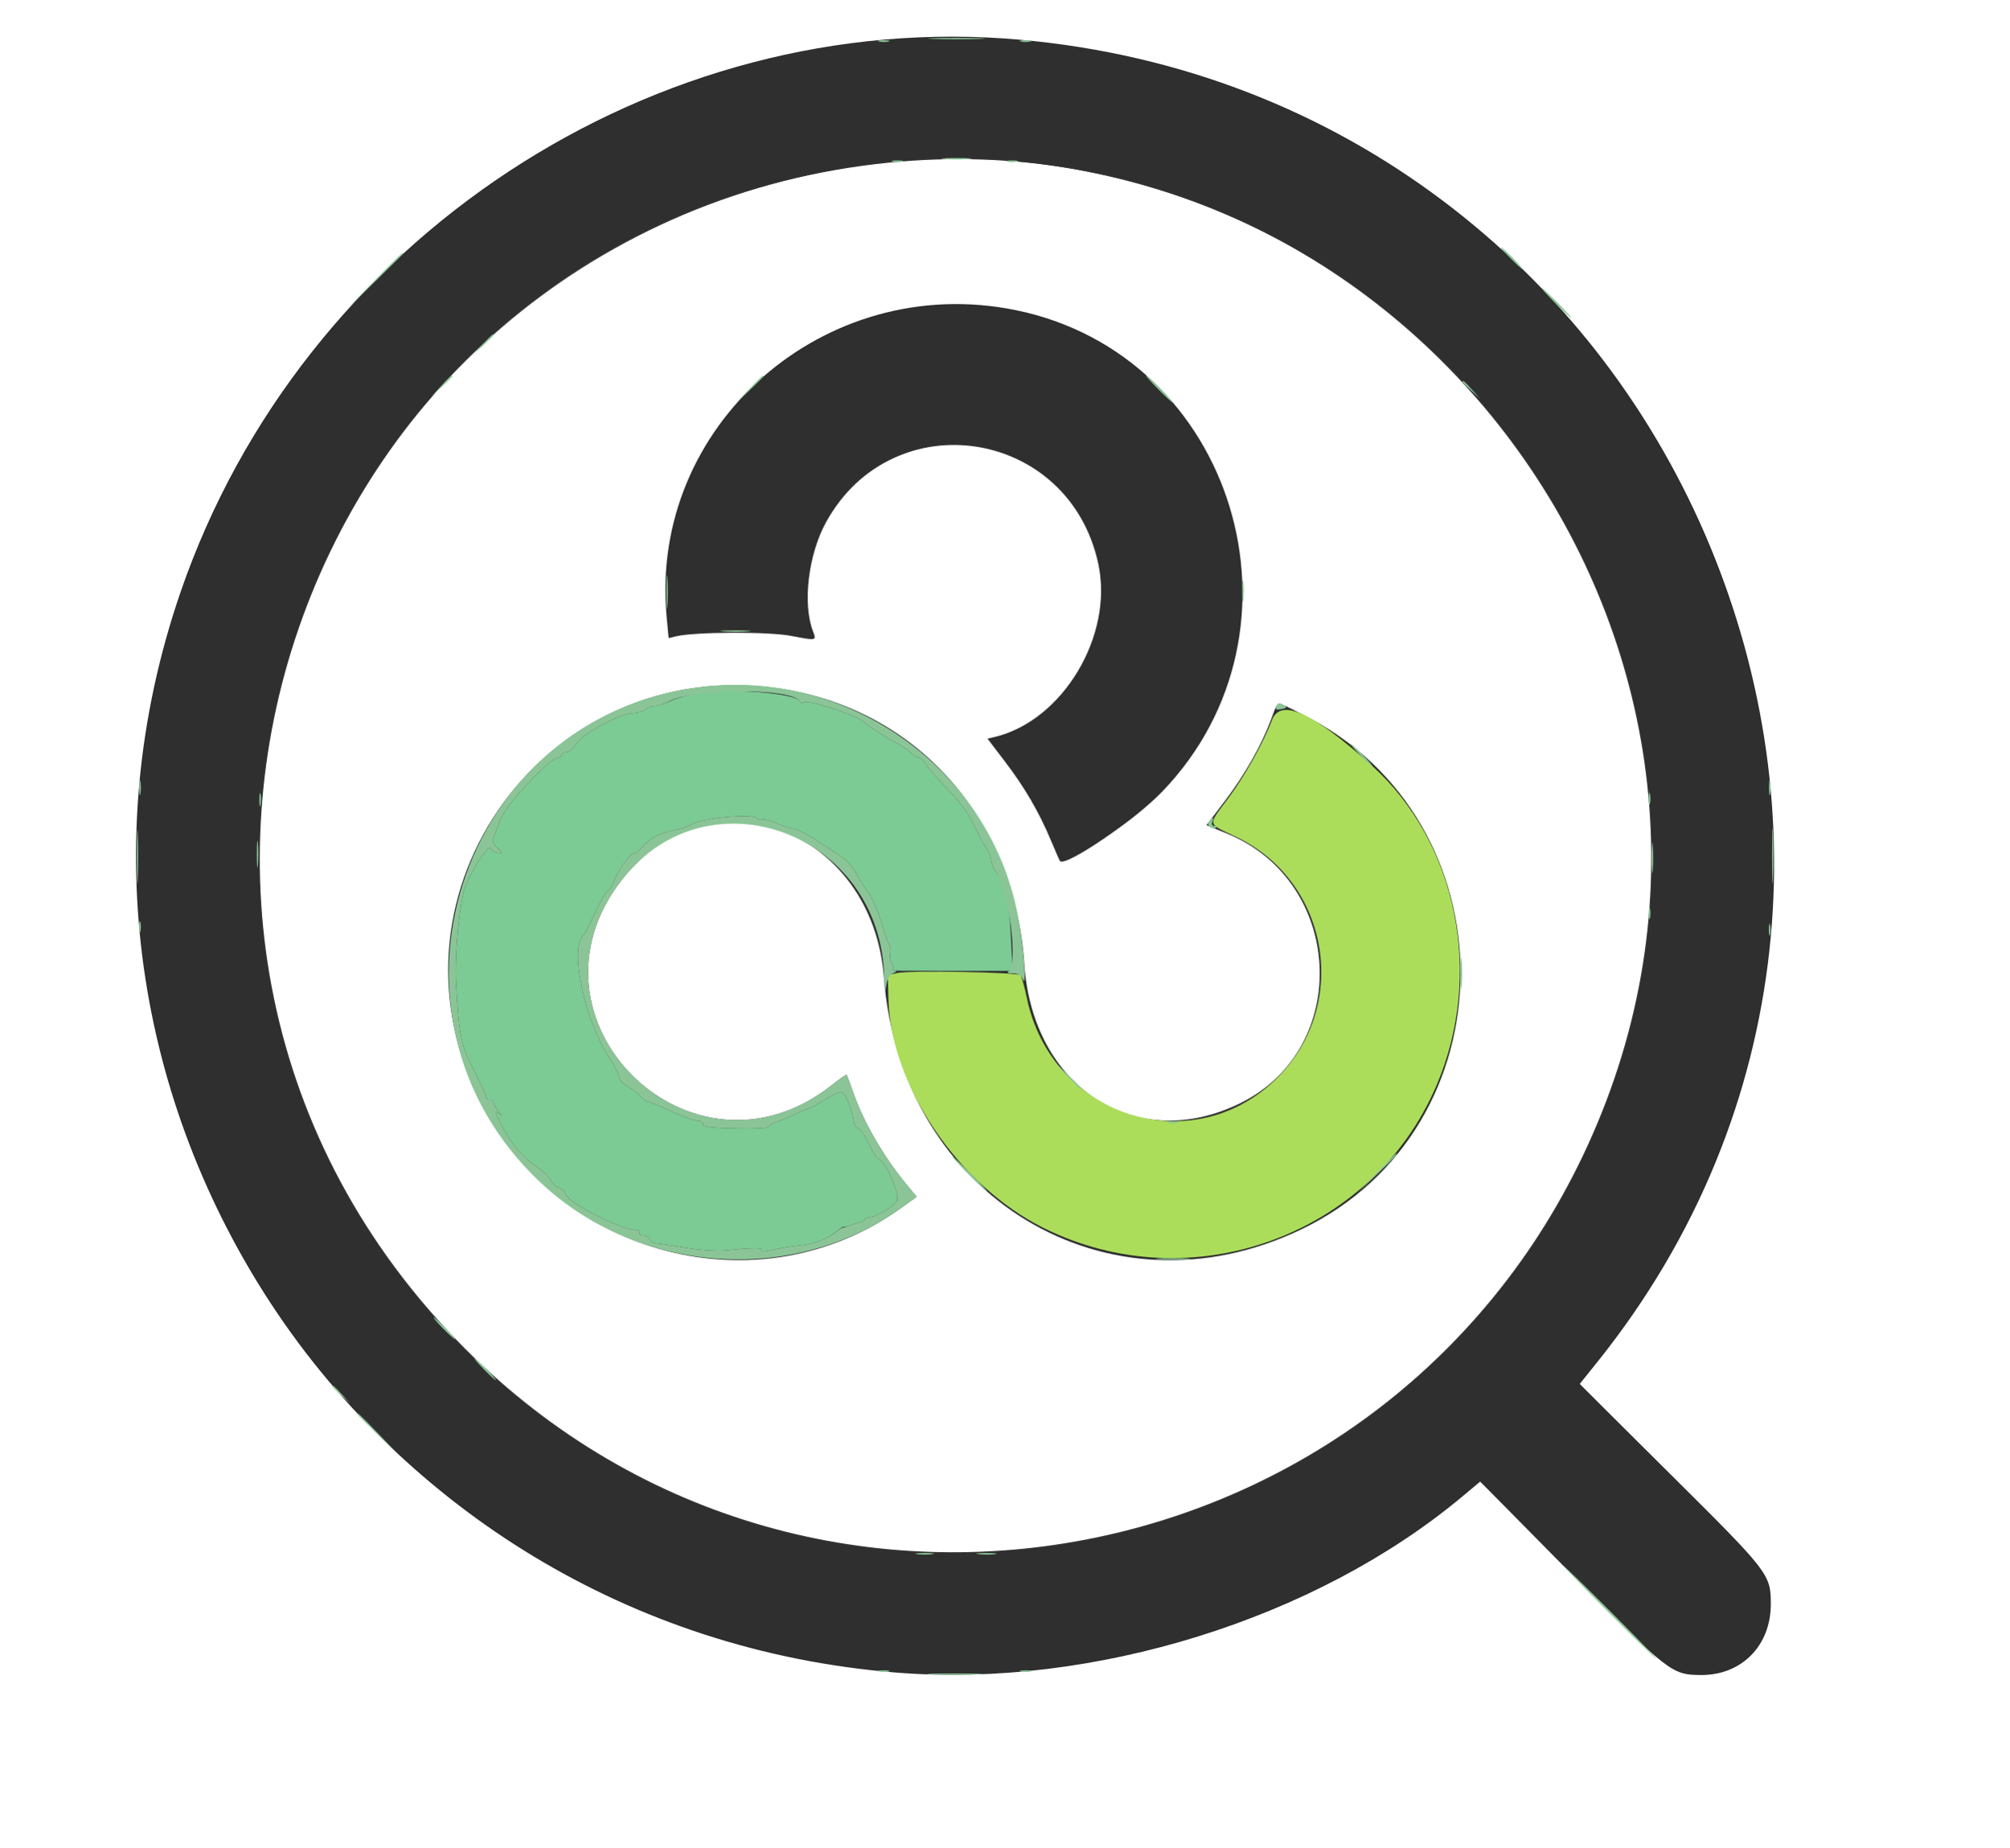
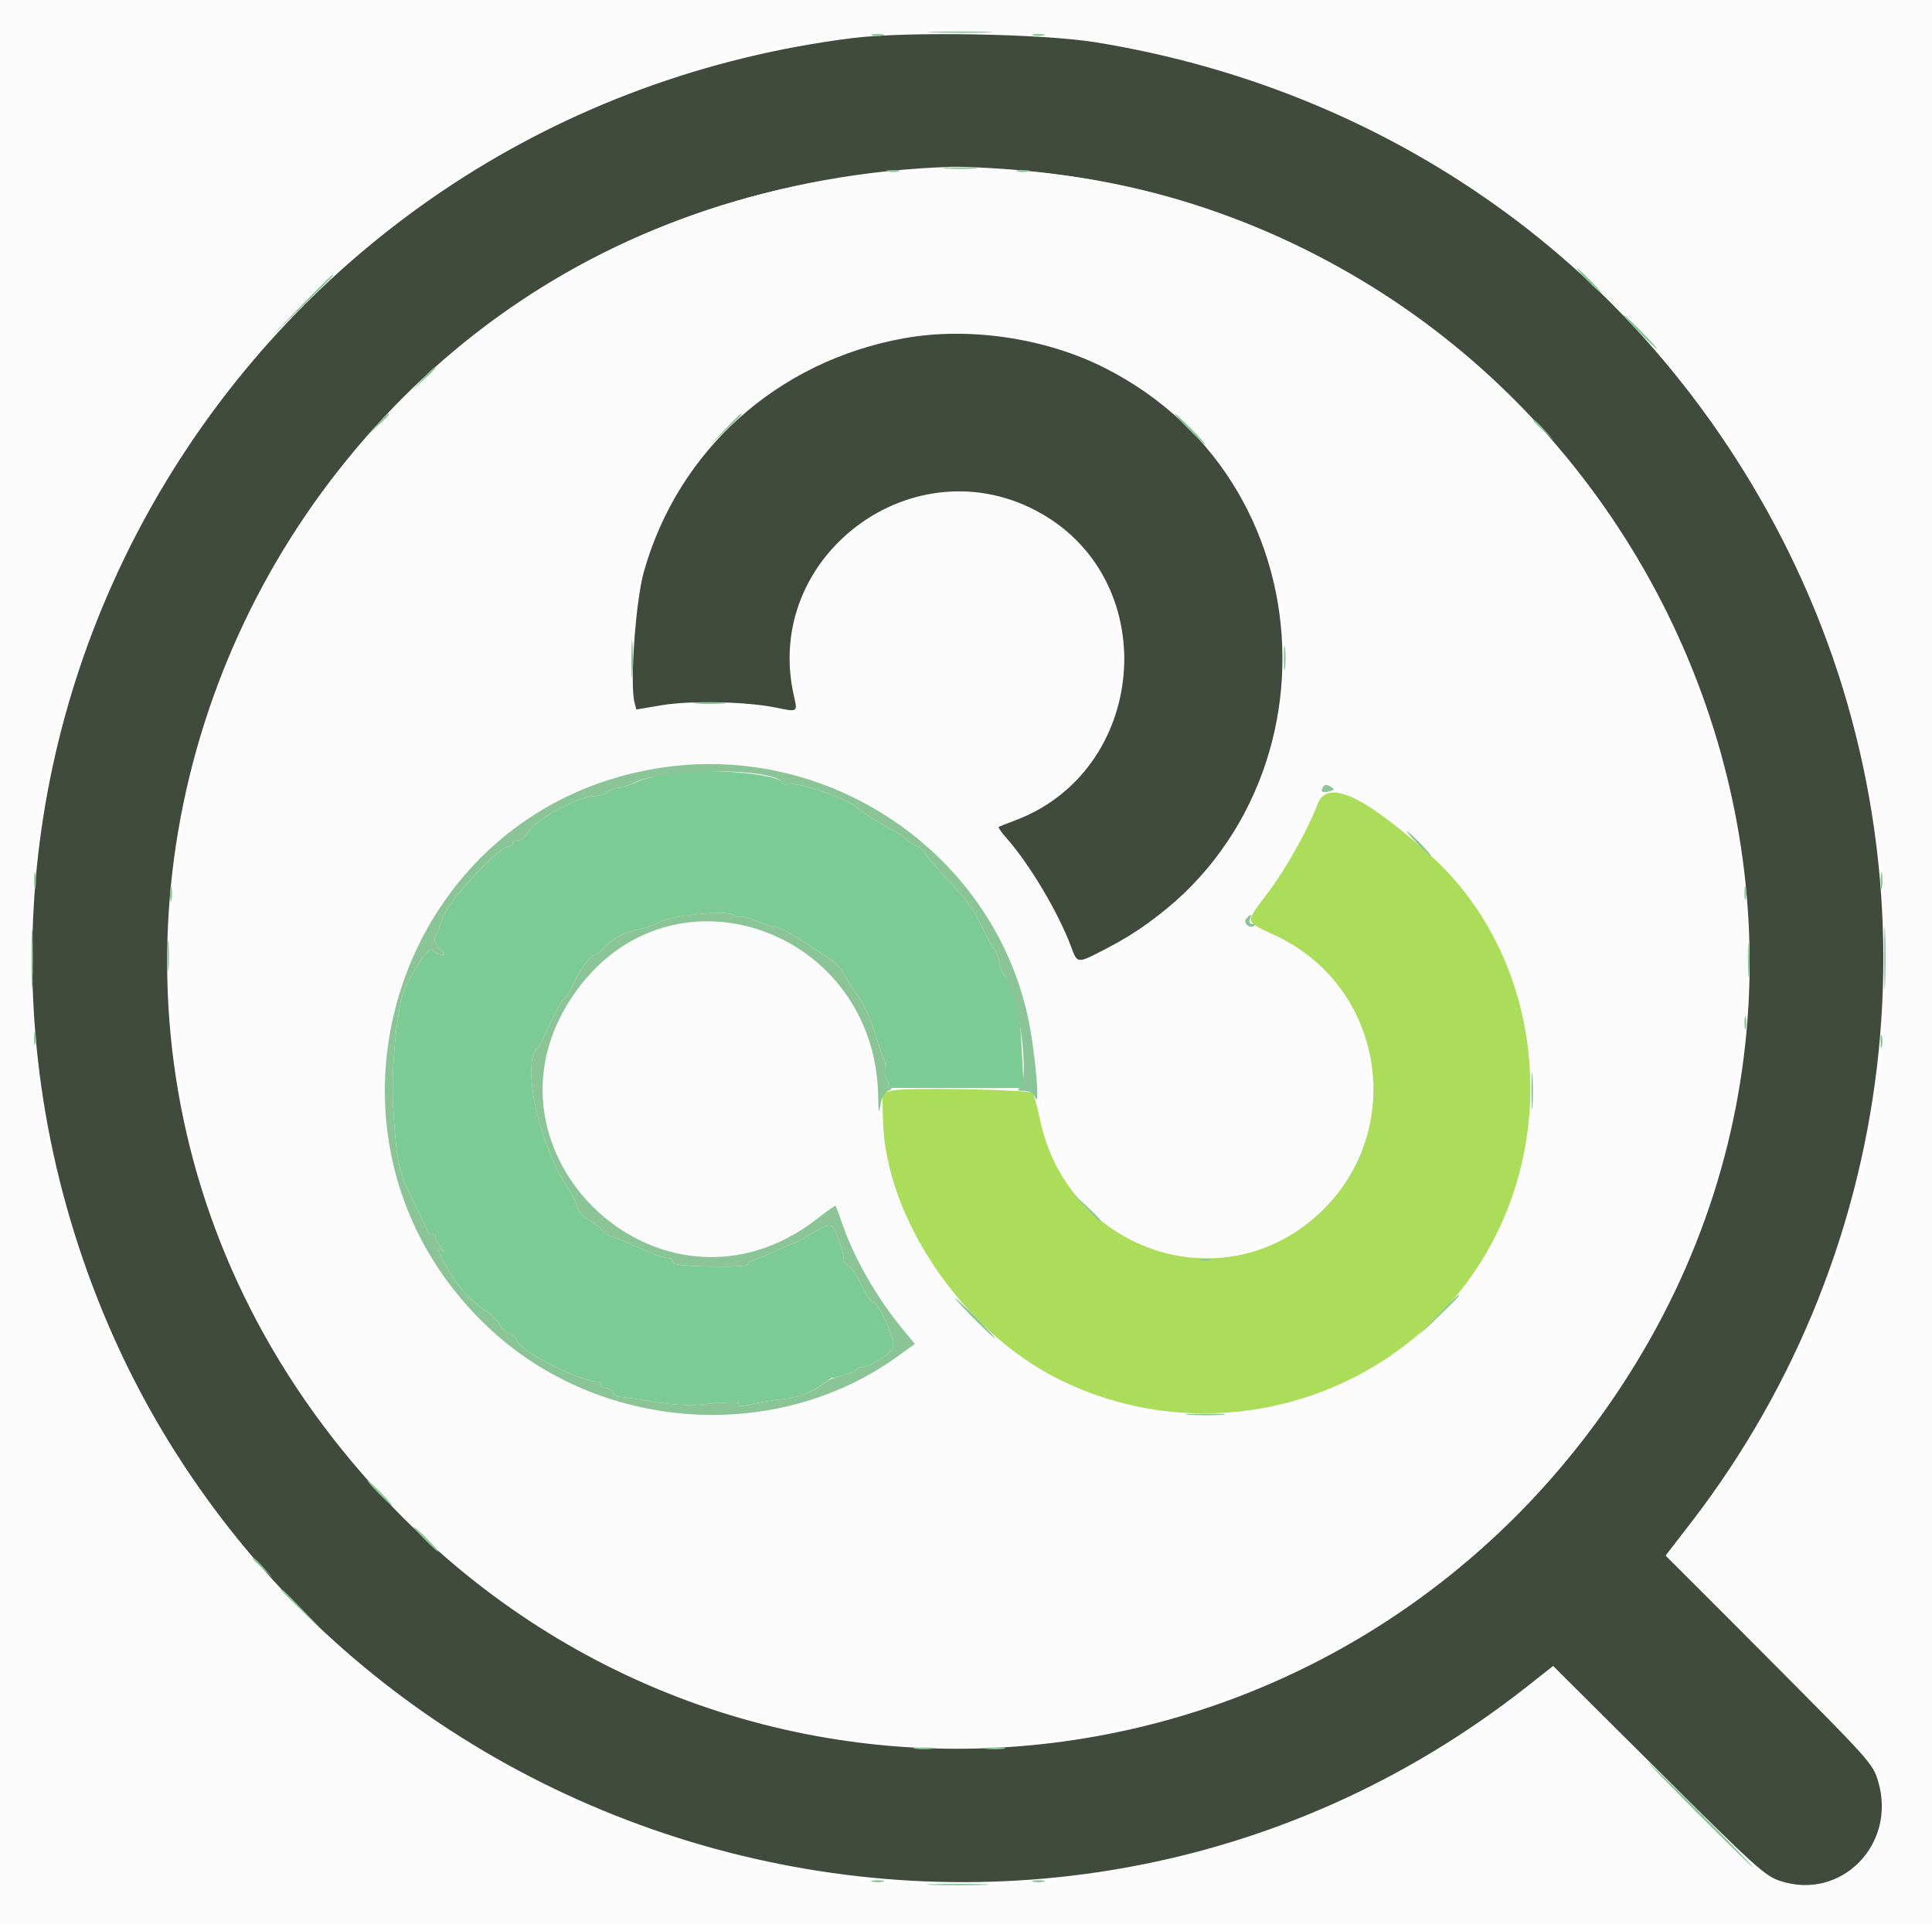
- <svg xmlns="http://www.w3.org/2000/svg" id="svg" version="1.1" width="287.504" height="264.341" viewBox="63.384 77.535 287.504 264.341">
+ <svg xmlns="http://www.w3.org/2000/svg" id="svg" version="1.1" width="244" height="243" viewBox="79 79 244 243" style="">
  <g id="svgg">
    <path id="path0" d="M186.719 83.802 C 111.505 93.211,64.572 168.923,90.063 239.727 C 116.843 314.112,209.862 340.876,271.853 292.033 L 275.151 289.434 288.455 302.675 C 300.768 314.932,301.914 315.967,303.860 316.600 C 311.529 319.096,318.522 312.006,316.220 304.069 C 315.564 301.807,315.268 301.475,302.460 288.613 L 289.371 275.468 292.491 271.425 C 319.726 236.144,324.522 188.622,304.885 148.633 C 287.936 114.118,255.913 90.590,217.383 84.342 C 210.662 83.253,193.524 82.951,186.719 83.802 M206.542 100.397 C 281.885 106.144,324.694 189.629,284.653 252.727 C 249.642 307.898,174.042 316.120,128.889 269.667 C 67.529 206.540,110.491 102.940,199.219 100.071 C 200.400 100.033,203.696 100.180,206.542 100.397 M193.164 121.728 C 177.152 124.616,164.602 135.902,160.299 151.283 C 159.281 154.920,158.535 165.342,159.124 167.689 L 159.357 168.619 162.589 168.075 C 166.212 167.465,173.371 167.621,177.060 168.391 C 179.745 168.951,179.742 168.954,179.285 166.981 C 175.155 149.170,194.573 134.791,210.503 143.864 C 225.970 152.674,223.887 176.447,207.103 182.664 C 206.097 183.037,205.206 183.393,205.124 183.455 C 205.041 183.517,205.520 184.189,206.186 184.948 C 209.080 188.244,212.645 194.248,214.254 198.535 C 215.098 200.785,214.955 200.778,218.886 198.735 C 248.517 183.330,248.276 140.473,218.474 125.447 C 210.988 121.673,201.334 120.254,193.164 121.728 " stroke="none" fill="#404b3d" fill-rule="evenodd" />
-     <path id="path1" d=" M209.375 83.218 C 302.490 91.563,349.888 200.226,291.915 272.446 L 289.419 275.555 302.361 288.398 C 316.549 302.477,316.780 302.775,316.780 307.031 C 316.780 312.954,312.630 317.187,306.836 317.175 C 302.595 317.166,302.207 316.864,288.086 302.558 L 275.195 289.499 272.656 291.623 C 251.665 309.180,219.771 319.097,191.602 316.827 C 114.874 310.644,64.384 234.382,89.231 162.203 C 106.598 111.755,157.128 78.535,209.375 83.218 M188.672 101.011 C 105.920 110.894,71.041 211.354,129.857 270.415 C 180.281 321.050,265.946 303.311,292.586 236.719 C 320.317 167.399,262.711 92.168,188.672 101.011 M208.718 121.900 C 240.048 128.285,252.024 167.567,229.714 190.770 C 225.806 194.834,215.851 201.603,215.067 200.729 C 214.996 200.650,214.413 199.325,213.770 197.785 C 212.083 193.740,210.018 190.197,207.180 186.478 L 204.692 183.217 205.764 182.959 C 215.459 180.625,222.729 168.492,220.559 158.268 C 216.426 138.804,191.168 134.888,181.597 152.227 C 179.053 156.837,178.201 163.864,179.707 167.826 C 180.237 169.219,180.280 169.210,176.538 168.501 C 173.265 167.881,162.761 167.928,160.096 168.575 L 159.058 168.827 158.774 165.790 C 156.210 138.437,181.370 116.327,208.718 121.900 M174.556 175.986 C 194.384 178.752,208.547 194.535,209.952 215.430 C 211.145 233.177,225.973 242.722,240.898 235.350 C 256.876 227.458,255.711 203.679,239.010 196.813 L 236.029 195.587 238.718 192.044 C 241.535 188.334,243.892 184.160,245.310 180.371 C 246.309 177.699,245.817 177.772,249.727 179.723 C 280.051 194.854,279.907 238.989,249.486 253.478 C 221.883 266.626,192.273 248.699,189.864 217.383 C 188.228 196.101,164.991 187.374,152.423 203.320 C 136.639 223.347,162.339 248.650,182.376 232.812 C 183.510 231.916,184.481 231.242,184.534 231.314 C 184.587 231.386,185.032 232.588,185.524 233.984 C 186.988 238.138,189.849 243.067,193.042 246.937 L 194.544 248.757 192.292 250.376 C 172.039 264.935,143.051 257.357,131.830 234.570 C 117.222 204.905,141.659 171.398,174.556 175.986 " stroke="none" fill="#2F2F2F" fill-rule="evenodd" />
+     <path id="path1" d="M0.000 200.000 L 0.000 400.000 200.000 400.000 L 400.000 400.000 400.000 200.000 L 400.000 0.000 200.000 0.000 L 0.000 0.000 0.000 200.000 M209.375 83.218 C 302.490 91.563,349.888 200.226,291.915 272.446 L 289.419 275.555 302.361 288.398 C 316.549 302.477,316.780 302.775,316.780 307.031 C 316.780 312.954,312.630 317.187,306.836 317.175 C 302.595 317.166,302.207 316.864,288.086 302.558 L 275.195 289.499 272.656 291.623 C 251.665 309.180,219.771 319.097,191.602 316.827 C 114.874 310.644,64.384 234.382,89.231 162.203 C 106.598 111.755,157.128 78.535,209.375 83.218 M188.672 101.011 C 105.920 110.894,71.041 211.354,129.857 270.415 C 180.281 321.050,265.946 303.311,292.586 236.719 C 320.317 167.399,262.711 92.168,188.672 101.011 M208.718 121.900 C 240.048 128.285,252.024 167.567,229.714 190.770 C 225.806 194.834,215.851 201.603,215.067 200.729 C 214.996 200.650,214.413 199.325,213.770 197.785 C 212.083 193.740,210.018 190.197,207.180 186.478 L 204.692 183.217 205.764 182.959 C 215.459 180.625,222.729 168.492,220.559 158.268 C 216.426 138.804,191.168 134.888,181.597 152.227 C 179.053 156.837,178.201 163.864,179.707 167.826 C 180.237 169.219,180.280 169.210,176.538 168.501 C 173.265 167.881,162.761 167.928,160.096 168.575 L 159.058 168.827 158.774 165.790 C 156.210 138.437,181.370 116.327,208.718 121.900 M174.556 175.986 C 194.384 178.752,208.547 194.535,209.952 215.430 C 211.145 233.177,225.973 242.722,240.898 235.350 C 256.876 227.458,255.711 203.679,239.010 196.813 L 236.029 195.587 238.718 192.044 C 241.535 188.334,243.892 184.160,245.310 180.371 C 246.309 177.699,245.817 177.772,249.727 179.723 C 280.051 194.854,279.907 238.989,249.486 253.478 C 221.883 266.626,192.273 248.699,189.864 217.383 C 188.228 196.101,164.991 187.374,152.423 203.320 C 136.639 223.347,162.339 248.650,182.376 232.812 C 183.510 231.916,184.481 231.242,184.534 231.314 C 184.587 231.386,185.032 232.588,185.524 233.984 C 186.988 238.138,189.849 243.067,193.042 246.937 L 194.544 248.757 192.292 250.376 C 172.039 264.935,143.051 257.357,131.830 234.570 C 117.222 204.905,141.659 171.398,174.556 175.986 " stroke="none" fill="#fbfbfb" fill-rule="evenodd" />
    <path id="path2" d="M245.397 180.566 C 244.136 183.873,241.520 188.544,239.145 191.733 C 236.152 195.750,236.056 195.258,240.227 197.241 C 253.875 203.727,256.689 221.910,245.642 232.237 C 233.420 243.664,213.769 237.030,210.323 220.313 C 209.990 218.701,209.572 217.235,209.393 217.054 C 208.968 216.623,193.571 216.346,191.797 216.737 L 190.430 217.038 190.512 220.462 C 190.807 232.796,200.530 247.149,212.695 253.208 C 233.818 263.729,259.758 254.331,268.941 232.830 C 275.746 216.897,271.914 198.043,259.626 187.007 C 251.169 179.410,246.624 177.353,245.397 180.566 " stroke="none" fill="#abdd5b" fill-rule="evenodd" />
    <path id="path3" d="M163.477 176.658 C 162.188 176.852,160.381 177.349,159.462 177.763 C 158.543 178.177,157.457 178.516,157.049 178.516 C 156.640 178.516,156.074 178.735,155.790 179.004 C 155.506 179.272,154.698 179.518,153.994 179.550 C 152.027 179.639,146.821 182.429,145.898 183.890 C 145.469 184.570,144.810 185.133,144.434 185.141 C 144.058 185.149,143.750 185.332,143.750 185.547 C 143.750 185.762,143.507 185.938,143.211 185.938 C 142.052 185.938,135.686 192.766,134.981 194.767 C 134.609 195.819,134.160 196.962,133.981 197.308 C 133.758 197.740,133.921 198.207,134.504 198.802 C 135.322 199.638,135.324 199.664,134.570 199.541 C 134.141 199.471,133.697 199.190,133.585 198.916 C 133.275 198.159,130.165 203.142,129.714 205.118 C 128.934 208.531,128.429 214.725,128.634 218.359 C 129.056 225.843,129.302 226.980,131.377 231.055 C 132.252 232.773,132.985 234.355,133.006 234.570 C 133.027 234.785,133.255 234.917,133.514 234.863 C 133.773 234.810,133.984 234.972,133.984 235.223 C 133.984 235.475,134.292 236.043,134.668 236.486 C 135.324 237.259,135.323 237.269,134.636 236.735 C 134.107 236.324,134.235 236.784,135.127 238.500 C 136.520 241.178,138.255 243.204,140.311 244.549 C 141.104 245.068,141.929 245.877,142.142 246.346 C 142.356 246.814,142.884 247.310,143.316 247.447 C 143.747 247.584,144.196 247.995,144.312 248.361 C 144.732 249.686,152.238 253.515,154.418 253.515 C 154.806 253.516,155.016 253.691,154.883 253.906 C 154.750 254.121,154.985 254.297,155.404 254.297 C 155.823 254.297,156.264 254.550,156.383 254.860 C 156.501 255.170,156.916 255.430,157.303 255.439 C 157.691 255.448,159.590 255.726,161.523 256.057 C 163.545 256.404,165.952 256.565,167.188 256.437 C 170.737 256.069,172.593 256.038,172.401 256.348 C 172.170 256.720,172.485 256.706,174.414 256.261 C 175.273 256.062,176.906 255.808,178.043 255.697 C 180.028 255.503,181.803 254.773,183.342 253.520 C 183.740 253.195,184.092 252.986,184.123 253.055 C 184.154 253.124,184.675 252.992,185.279 252.762 C 185.884 252.532,186.543 252.344,186.744 252.344 C 186.945 252.344,187.109 252.205,187.109 252.036 C 187.109 251.867,187.467 251.702,187.905 251.669 C 188.895 251.594,191.288 250.142,191.735 249.344 C 192.247 248.428,189.990 243.359,189.070 243.359 C 188.901 243.359,188.317 242.417,187.771 241.264 C 187.226 240.112,186.502 239.063,186.163 238.933 C 185.824 238.803,185.544 238.383,185.541 238.001 C 185.533 237.044,184.600 234.444,184.078 233.921 C 183.767 233.610,183.104 233.828,181.662 234.715 C 180.570 235.387,179.605 235.938,179.519 235.938 C 179.432 235.938,178.512 236.319,177.474 236.784 C 176.435 237.250,175.498 237.670,175.391 237.716 C 175.283 237.762,174.800 237.929,174.316 238.086 C 173.833 238.244,173.438 238.533,173.438 238.729 C 173.438 238.932,171.362 239.039,168.652 238.977 C 165.078 238.895,163.892 238.744,163.965 238.379 C 164.019 238.110,163.699 237.891,163.256 237.891 C 162.812 237.891,161.117 237.275,159.490 236.523 C 157.862 235.771,156.356 235.156,156.143 235.156 C 155.930 235.156,155.471 234.836,155.124 234.445 C 154.776 234.054,153.921 233.401,153.223 232.993 C 152.524 232.586,151.953 231.949,151.953 231.576 C 151.953 231.203,151.383 230.055,150.685 229.023 C 147.048 223.645,144.783 213.041,146.905 211.328 C 147.038 211.221,147.781 209.771,148.557 208.105 C 149.333 206.440,150.112 205.078,150.289 205.078 C 150.465 205.078,150.812 204.595,151.059 204.004 C 151.968 201.828,153.545 199.609,154.182 199.609 C 154.364 199.609,154.948 199.119,155.479 198.520 C 156.489 197.380,157.859 196.718,160.151 196.262 C 160.899 196.113,161.866 195.764,162.299 195.485 C 163.719 194.573,171.283 193.889,171.742 194.631 C 171.858 194.820,172.173 194.891,172.440 194.789 C 172.707 194.686,173.675 194.938,174.591 195.348 C 175.508 195.758,176.570 196.094,176.951 196.094 C 177.333 196.094,178.764 196.823,180.131 197.714 C 181.499 198.605,183.166 199.691,183.836 200.128 C 184.506 200.564,185.378 201.549,185.775 202.316 C 186.171 203.083,186.967 204.330,187.545 205.086 C 188.122 205.842,188.988 207.775,189.469 209.382 C 189.949 210.990,190.472 212.480,190.630 212.695 C 190.788 212.910,190.849 213.504,190.766 214.016 C 190.682 214.528,190.791 215.159,191.007 215.419 C 191.223 215.679,191.284 216.008,191.142 216.149 C 191.001 216.291,191.047 216.409,191.243 216.412 C 192.775 216.435,206.643 216.453,207.370 216.432 L 208.294 216.406 208.012 211.082 C 207.733 205.804,207.284 203.886,205.972 202.353 C 205.611 201.932,205.251 201.099,205.171 200.502 C 205.091 199.906,204.801 199.153,204.527 198.830 C 204.252 198.507,203.493 197.100,202.839 195.703 C 202.077 194.075,200.758 192.253,199.165 190.625 C 197.798 189.229,196.368 187.603,195.987 187.012 C 195.606 186.421,195.115 185.938,194.897 185.938 C 194.678 185.938,194.151 185.614,193.727 185.219 C 193.303 184.823,192.475 184.255,191.888 183.957 C 190.390 183.194,187.794 181.540,187.177 180.955 C 185.979 179.821,178.888 177.492,178.330 178.051 C 178.194 178.186,177.947 178.079,177.782 177.811 C 177.102 176.711,168.002 175.977,163.477 176.658 " stroke="none" fill="#7cca94" fill-rule="evenodd" />
    <path id="path4" d="M196.992 83.104 C 198.882 83.175,201.871 83.175,203.632 83.103 C 205.394 83.031,203.848 82.972,200.195 82.972 C 196.543 82.973,195.101 83.032,196.992 83.104 M189.160 83.472 C 189.536 83.571,190.151 83.571,190.527 83.472 C 190.903 83.374,190.596 83.294,189.844 83.294 C 189.092 83.294,188.784 83.374,189.160 83.472 M209.473 83.472 C 209.849 83.571,210.464 83.571,210.840 83.472 C 211.216 83.374,210.908 83.294,210.156 83.294 C 209.404 83.294,209.097 83.374,209.473 83.472 M198.547 100.288 C 199.574 100.368,201.156 100.367,202.063 100.285 C 202.969 100.204,202.129 100.137,200.195 100.139 C 198.262 100.140,197.520 100.207,198.547 100.288 M191.113 100.660 C 191.489 100.758,192.104 100.758,192.480 100.660 C 192.856 100.562,192.549 100.481,191.797 100.481 C 191.045 100.481,190.737 100.562,191.113 100.660 M207.520 100.660 C 207.896 100.758,208.511 100.758,208.887 100.660 C 209.263 100.562,208.955 100.481,208.203 100.481 C 207.451 100.481,207.144 100.562,207.520 100.660 M279.492 114.453 C 280.331 115.313,281.106 116.016,281.213 116.016 C 281.321 116.016,280.722 115.313,279.883 114.453 C 279.044 113.594,278.269 112.891,278.162 112.891 C 278.054 112.891,278.653 113.594,279.492 114.453 M116.790 117.871 L 112.695 122.070 116.895 117.976 C 119.204 115.724,121.094 113.834,121.094 113.777 C 121.094 113.494,120.593 113.971,116.790 117.871 M285.938 120.898 C 287.104 122.080,288.147 123.047,288.255 123.047 C 288.362 123.047,287.495 122.080,286.328 120.898 C 285.161 119.717,284.118 118.750,284.011 118.750 C 283.904 118.750,284.771 119.717,285.938 120.898 M132.401 126.855 L 131.055 128.320 132.520 126.974 C 133.325 126.234,133.984 125.575,133.984 125.509 C 133.984 125.211,133.654 125.492,132.401 126.855 M126.541 132.715 L 125.195 134.180 126.660 132.834 C 127.466 132.093,128.125 131.434,128.125 131.369 C 128.125 131.070,127.794 131.351,126.541 132.715 M170.493 133.301 L 168.555 135.352 170.605 133.413 C 171.733 132.347,172.656 131.424,172.656 131.362 C 172.656 131.071,172.294 131.395,170.493 133.301 M229.102 133.203 C 230.160 134.277,231.113 135.156,231.221 135.156 C 231.328 135.156,230.550 134.277,229.492 133.203 C 228.434 132.129,227.481 131.250,227.373 131.250 C 227.266 131.250,228.043 132.129,229.102 133.203 M272.656 132.153 C 272.656 132.221,273.228 132.792,273.926 133.423 L 275.195 134.570 274.048 133.301 C 272.979 132.117,272.656 131.852,272.656 132.153 M158.736 162.305 C 158.737 164.453,158.803 165.282,158.882 164.147 C 158.961 163.012,158.961 161.254,158.880 160.241 C 158.800 159.228,158.735 160.156,158.736 162.305 M241.141 162.109 C 241.141 163.506,241.212 164.077,241.298 163.379 C 241.385 162.681,241.385 161.538,241.298 160.840 C 241.212 160.142,241.141 160.713,241.141 162.109 M166.906 167.866 C 167.933 167.946,169.515 167.945,170.422 167.864 C 171.329 167.782,170.488 167.716,168.555 167.717 C 166.621 167.718,165.879 167.785,166.906 167.866 M163.477 175.839 C 128.991 180.243,115.301 222.736,140.660 246.659 C 154.641 259.847,176.888 261.449,192.292 250.376 L 194.544 248.757 193.042 246.937 C 189.849 243.067,186.988 238.138,185.524 233.984 C 185.032 232.588,184.587 231.386,184.534 231.314 C 184.481 231.242,183.510 231.916,182.376 232.812 C 162.339 248.650,136.639 223.347,152.423 203.320 C 164.840 187.565,189.488 196.790,189.899 217.348 C 189.943 219.547,190.004 219.803,190.192 218.592 C 190.352 217.568,190.687 216.967,191.211 216.764 C 191.652 216.593,191.751 216.449,191.439 216.434 C 191.134 216.419,191.001 216.291,191.142 216.149 C 191.284 216.008,191.223 215.679,191.007 215.419 C 190.791 215.159,190.682 214.528,190.766 214.016 C 190.849 213.504,190.788 212.910,190.630 212.695 C 190.472 212.480,189.949 210.990,189.469 209.382 C 188.988 207.775,188.122 205.842,187.545 205.086 C 186.967 204.330,186.171 203.083,185.775 202.316 C 185.378 201.549,184.506 200.564,183.836 200.128 C 183.166 199.691,181.499 198.605,180.131 197.714 C 178.764 196.823,177.333 196.094,176.951 196.094 C 176.570 196.094,175.508 195.758,174.591 195.348 C 173.675 194.938,172.707 194.686,172.440 194.789 C 172.173 194.891,171.858 194.820,171.742 194.631 C 171.283 193.889,163.719 194.573,162.299 195.485 C 161.866 195.764,160.899 196.113,160.151 196.262 C 157.859 196.718,156.489 197.380,155.479 198.520 C 154.948 199.119,154.364 199.609,154.182 199.609 C 153.545 199.609,151.968 201.828,151.059 204.004 C 150.812 204.595,150.465 205.078,150.289 205.078 C 150.112 205.078,149.333 206.440,148.557 208.105 C 147.781 209.771,147.038 211.221,146.905 211.328 C 144.783 213.041,147.048 223.645,150.685 229.023 C 151.383 230.055,151.953 231.203,151.953 231.576 C 151.953 231.949,152.524 232.586,153.223 232.993 C 153.921 233.401,154.776 234.054,155.124 234.445 C 155.471 234.836,155.930 235.156,156.143 235.156 C 156.356 235.156,157.862 235.771,159.490 236.523 C 161.117 237.275,162.812 237.891,163.256 237.891 C 163.699 237.891,164.019 238.110,163.965 238.379 C 163.892 238.744,165.078 238.895,168.652 238.977 C 171.362 239.039,173.438 238.932,173.438 238.729 C 173.438 238.533,173.833 238.244,174.316 238.086 C 174.800 237.929,175.283 237.762,175.391 237.716 C 175.498 237.670,176.435 237.250,177.474 236.784 C 178.512 236.319,179.432 235.938,179.519 235.938 C 179.605 235.938,180.570 235.387,181.662 234.715 C 183.104 233.828,183.767 233.610,184.078 233.921 C 184.600 234.444,185.533 237.044,185.541 238.001 C 185.544 238.383,185.824 238.803,186.163 238.933 C 186.502 239.063,187.226 240.112,187.771 241.264 C 188.317 242.417,188.901 243.359,189.070 243.359 C 189.990 243.359,192.247 248.428,191.735 249.344 C 191.288 250.142,188.895 251.594,187.905 251.669 C 187.467 251.702,187.109 251.867,187.109 252.036 C 187.109 252.205,186.945 252.344,186.744 252.344 C 186.543 252.344,185.884 252.532,185.279 252.762 C 184.675 252.992,184.092 253.180,183.984 253.180 C 183.877 253.181,183.525 253.390,183.203 253.645 C 181.757 254.792,179.951 255.510,178.043 255.697 C 176.906 255.808,175.273 256.062,174.414 256.261 C 172.485 256.706,172.170 256.720,172.401 256.348 C 172.593 256.038,170.737 256.069,167.188 256.437 C 165.952 256.565,163.545 256.404,161.523 256.057 C 159.590 255.726,157.691 255.448,157.303 255.439 C 156.916 255.430,156.501 255.170,156.383 254.860 C 156.264 254.550,155.823 254.297,155.404 254.297 C 154.985 254.297,154.750 254.121,154.883 253.906 C 155.016 253.691,154.806 253.516,154.418 253.515 C 152.238 253.515,144.732 249.686,144.312 248.361 C 144.196 247.995,143.747 247.584,143.316 247.447 C 142.884 247.310,142.356 246.814,142.142 246.346 C 141.929 245.877,141.104 245.068,140.311 244.549 C 138.255 243.204,136.520 241.178,135.127 238.500 C 134.235 236.784,134.107 236.324,134.636 236.735 C 135.323 237.269,135.324 237.259,134.668 236.486 C 134.292 236.043,133.984 235.475,133.984 235.223 C 133.984 234.972,133.773 234.810,133.514 234.863 C 133.255 234.917,133.027 234.785,133.006 234.570 C 132.985 234.355,132.252 232.773,131.377 231.055 C 129.302 226.980,129.056 225.843,128.634 218.359 C 128.429 214.725,128.934 208.531,129.714 205.118 C 130.165 203.142,133.275 198.159,133.585 198.916 C 133.697 199.190,134.141 199.471,134.570 199.541 C 135.324 199.664,135.322 199.638,134.504 198.802 C 133.921 198.207,133.758 197.740,133.981 197.308 C 134.160 196.962,134.609 195.819,134.981 194.767 C 135.686 192.766,142.052 185.938,143.211 185.938 C 143.507 185.938,143.750 185.762,143.750 185.547 C 143.750 185.332,144.058 185.149,144.434 185.141 C 144.810 185.133,145.469 184.570,145.898 183.890 C 146.821 182.429,152.027 179.639,153.994 179.550 C 154.698 179.518,155.506 179.272,155.790 179.004 C 156.074 178.735,156.652 178.516,157.075 178.516 C 157.498 178.516,158.496 178.189,159.293 177.789 C 162.934 175.964,176.655 175.988,177.788 177.822 C 177.950 178.083,178.194 178.186,178.330 178.051 C 178.888 177.492,185.979 179.821,187.177 180.955 C 187.794 181.540,190.390 183.194,191.888 183.957 C 192.475 184.255,193.303 184.823,193.727 185.219 C 194.151 185.614,194.678 185.938,194.897 185.938 C 195.115 185.938,195.606 186.421,195.987 187.012 C 196.368 187.603,197.798 189.229,199.165 190.625 C 200.758 192.253,202.077 194.075,202.839 195.703 C 203.493 197.100,204.252 198.507,204.527 198.830 C 204.801 199.153,205.091 199.906,205.171 200.502 C 205.251 201.099,205.611 201.932,205.972 202.353 C 207.677 204.345,209.104 215.595,207.759 216.447 C 207.386 216.684,207.551 216.787,208.313 216.791 C 209.071 216.795,209.508 217.063,209.757 217.676 C 210.366 219.178,209.781 212.245,208.947 208.085 C 204.803 187.400,184.681 173.131,163.477 175.839 M245.976 178.650 C 245.830 179.030,246.045 179.123,246.751 178.988 C 247.469 178.851,247.589 178.713,247.204 178.469 C 246.472 178.005,246.208 178.044,245.976 178.650 M258.008 185.547 C 258.847 186.406,259.621 187.109,259.729 187.109 C 259.836 187.109,259.238 186.406,258.398 185.547 C 257.559 184.688,256.785 183.984,256.677 183.984 C 256.570 183.984,257.169 184.688,258.008 185.547 M83.310 190.234 C 83.310 191.201,83.386 191.597,83.479 191.113 C 83.572 190.630,83.572 189.839,83.479 189.355 C 83.386 188.872,83.310 189.268,83.310 190.234 M316.513 190.234 C 316.513 191.201,316.589 191.597,316.682 191.113 C 316.775 190.630,316.775 189.839,316.682 189.355 C 316.589 188.872,316.513 189.268,316.513 190.234 M100.489 191.992 C 100.493 192.852,100.573 193.157,100.667 192.671 C 100.760 192.185,100.757 191.482,100.659 191.109 C 100.561 190.735,100.485 191.133,100.489 191.992 M299.309 191.797 C 299.309 192.549,299.390 192.856,299.488 192.480 C 299.586 192.104,299.586 191.489,299.488 191.113 C 299.390 190.737,299.309 191.045,299.309 191.797 M316.956 200.000 C 316.956 203.545,317.015 204.995,317.087 203.223 C 317.160 201.450,317.160 198.550,317.087 196.777 C 317.015 195.005,316.956 196.455,316.956 200.000 M82.971 200.195 C 82.971 203.633,83.031 204.987,83.103 203.204 C 83.176 201.421,83.176 198.609,83.103 196.954 C 83.029 195.299,82.970 196.758,82.971 200.195 M236.366 195.072 C 235.918 195.611,236.927 196.406,237.426 195.908 C 237.538 195.795,237.406 195.703,237.133 195.703 C 236.851 195.703,236.733 195.449,236.860 195.117 C 237.141 194.385,236.950 194.368,236.366 195.072 M100.134 199.805 C 100.135 201.523,100.204 202.178,100.287 201.259 C 100.369 200.340,100.368 198.934,100.284 198.134 C 100.200 197.334,100.132 198.086,100.134 199.805 M299.748 200.195 C 299.747 202.129,299.813 202.969,299.895 202.063 C 299.977 201.156,299.978 199.574,299.897 198.547 C 299.816 197.520,299.749 198.262,299.748 200.195 M299.309 208.203 C 299.309 208.955,299.390 209.263,299.488 208.887 C 299.586 208.511,299.586 207.896,299.488 207.520 C 299.390 207.144,299.309 207.451,299.309 208.203 M83.294 210.156 C 83.294 210.908,83.374 211.216,83.472 210.840 C 83.571 210.464,83.571 209.849,83.472 209.473 C 83.374 209.097,83.294 209.404,83.294 210.156 M316.497 210.547 C 316.497 211.299,316.577 211.606,316.676 211.230 C 316.774 210.854,316.774 210.239,316.676 209.863 C 316.577 209.487,316.497 209.795,316.497 210.547 M272.406 216.797 C 272.406 218.838,272.472 219.673,272.553 218.652 C 272.633 217.632,272.633 215.962,272.553 214.941 C 272.472 213.921,272.406 214.756,272.406 216.797 M215.999 231.348 C 216.957 232.368,217.792 233.203,217.855 233.203 C 218.148 233.203,217.838 232.852,216.113 231.234 L 214.258 229.492 215.999 231.348 M230.566 238.160 C 230.942 238.258,231.558 238.258,231.934 238.160 C 232.310 238.062,232.002 237.981,231.250 237.981 C 230.498 237.981,230.190 238.062,230.566 238.160 M260.341 245.410 L 257.617 248.242 260.449 245.518 C 263.080 242.988,263.460 242.578,263.173 242.578 C 263.114 242.578,261.839 243.853,260.341 245.410 M201.953 245.508 C 203.337 246.904,204.558 248.047,204.665 248.047 C 204.772 248.047,203.728 246.904,202.344 245.508 C 200.960 244.111,199.739 242.969,199.632 242.969 C 199.525 242.969,200.569 244.111,201.953 245.508 M229.199 257.710 C 230.327 257.789,232.173 257.789,233.301 257.710 C 234.429 257.631,233.506 257.566,231.250 257.566 C 228.994 257.566,228.071 257.631,229.199 257.710 M126.758 267.578 C 127.597 268.438,128.371 269.141,128.479 269.141 C 128.586 269.141,127.988 268.438,127.148 267.578 C 126.309 266.719,125.535 266.016,125.427 266.016 C 125.320 266.016,125.919 266.719,126.758 267.578 M132.617 273.438 C 133.456 274.297,134.231 275.000,134.338 275.000 C 134.446 275.000,133.847 274.297,133.008 273.438 C 132.169 272.578,131.394 271.875,131.287 271.875 C 131.179 271.875,131.778 272.578,132.617 273.438 M110.938 275.903 C 110.938 275.971,111.509 276.542,112.207 277.173 L 113.477 278.320 112.329 277.051 C 111.260 275.867,110.938 275.602,110.938 275.903 M114.453 279.795 C 114.453 279.854,115.815 281.216,117.480 282.822 L 120.508 285.742 117.588 282.715 C 114.876 279.903,114.453 279.509,114.453 279.795 M194.629 299.889 C 195.220 299.979,196.187 299.979,196.777 299.889 C 197.368 299.800,196.885 299.726,195.703 299.726 C 194.521 299.726,194.038 299.800,194.629 299.889 M203.425 299.892 C 204.127 299.979,205.182 299.978,205.769 299.888 C 206.356 299.799,205.781 299.728,204.492 299.730 C 203.203 299.733,202.723 299.806,203.425 299.892 M293.555 308.203 C 297.202 311.855,300.275 314.844,300.382 314.844 C 300.489 314.844,297.593 311.855,293.945 308.203 C 290.298 304.551,287.225 301.563,287.118 301.563 C 287.011 301.563,289.907 304.551,293.555 308.203 M189.160 316.676 C 189.536 316.774,190.151 316.774,190.527 316.676 C 190.903 316.577,190.596 316.497,189.844 316.497 C 189.092 316.497,188.784 316.577,189.160 316.676 M209.473 316.676 C 209.849 316.774,210.464 316.774,210.840 316.676 C 211.216 316.577,210.908 316.497,210.156 316.497 C 209.404 316.497,209.097 316.577,209.473 316.676 M196.777 317.087 C 198.550 317.160,201.450 317.160,203.223 317.087 C 204.995 317.015,203.545 316.956,200.000 316.956 C 196.455 316.956,195.005 317.015,196.777 317.087 " stroke="none" fill="#8bc597" fill-rule="evenodd" />
  </g>
</svg>
